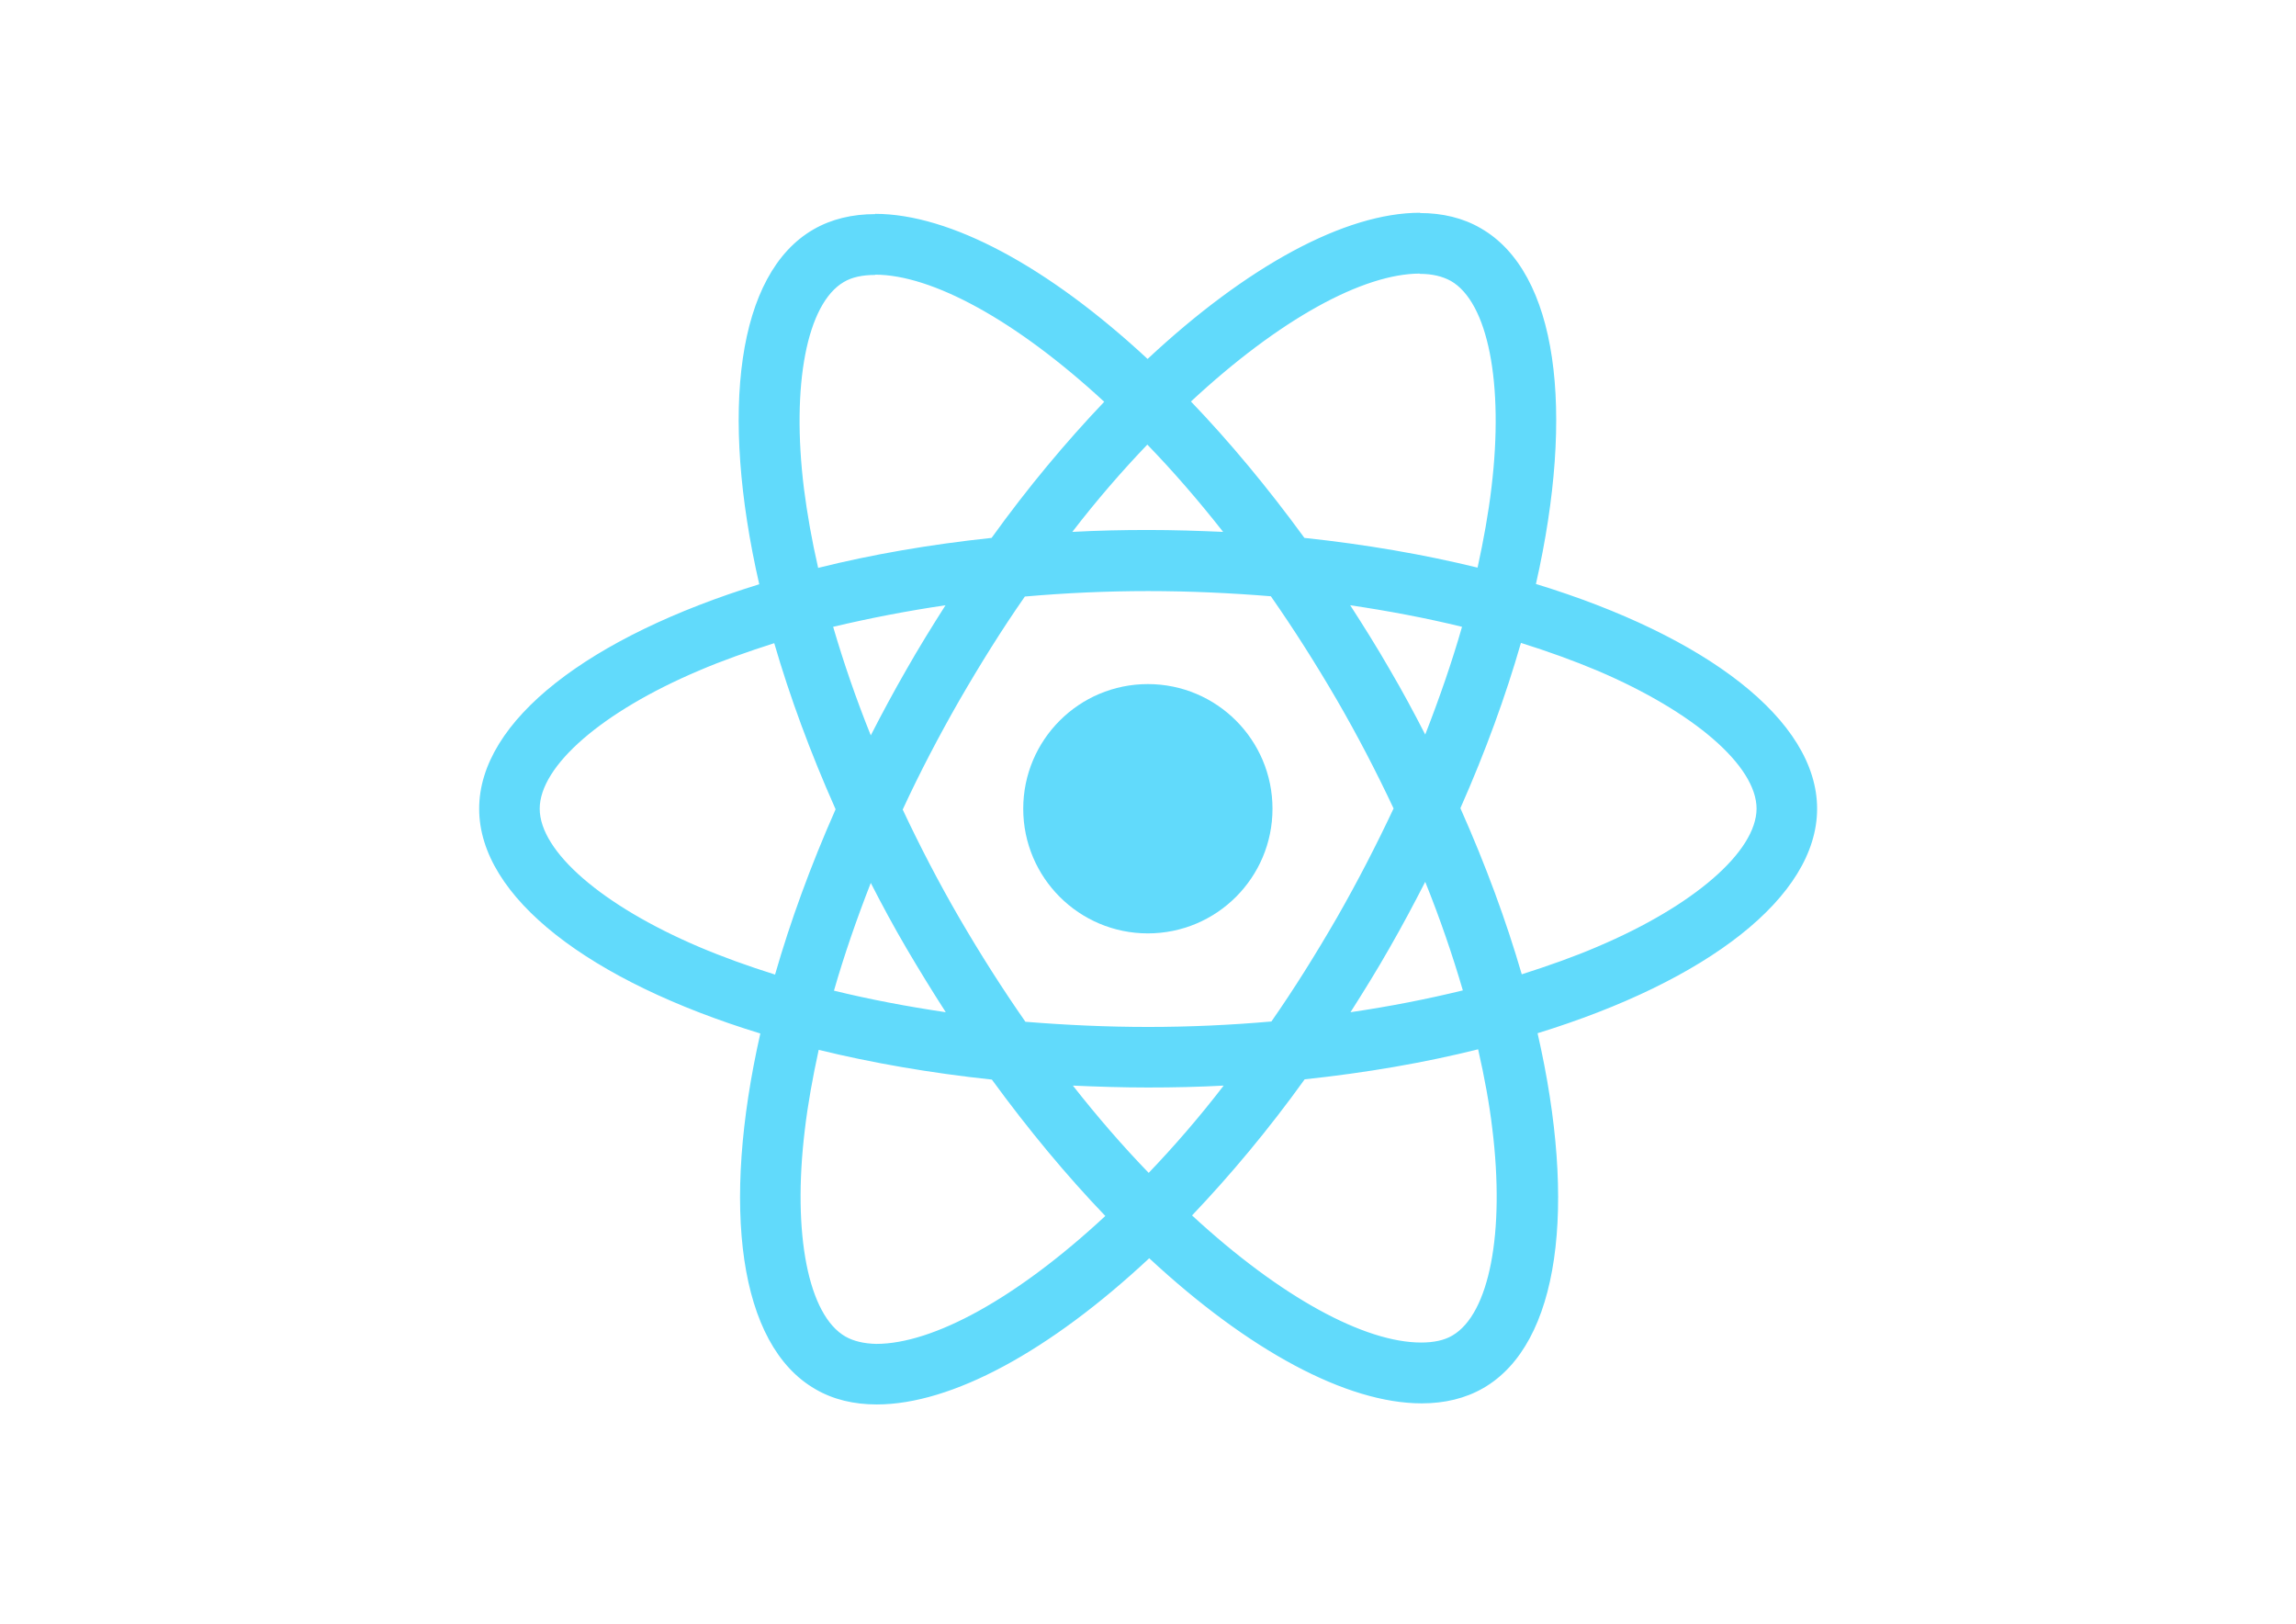
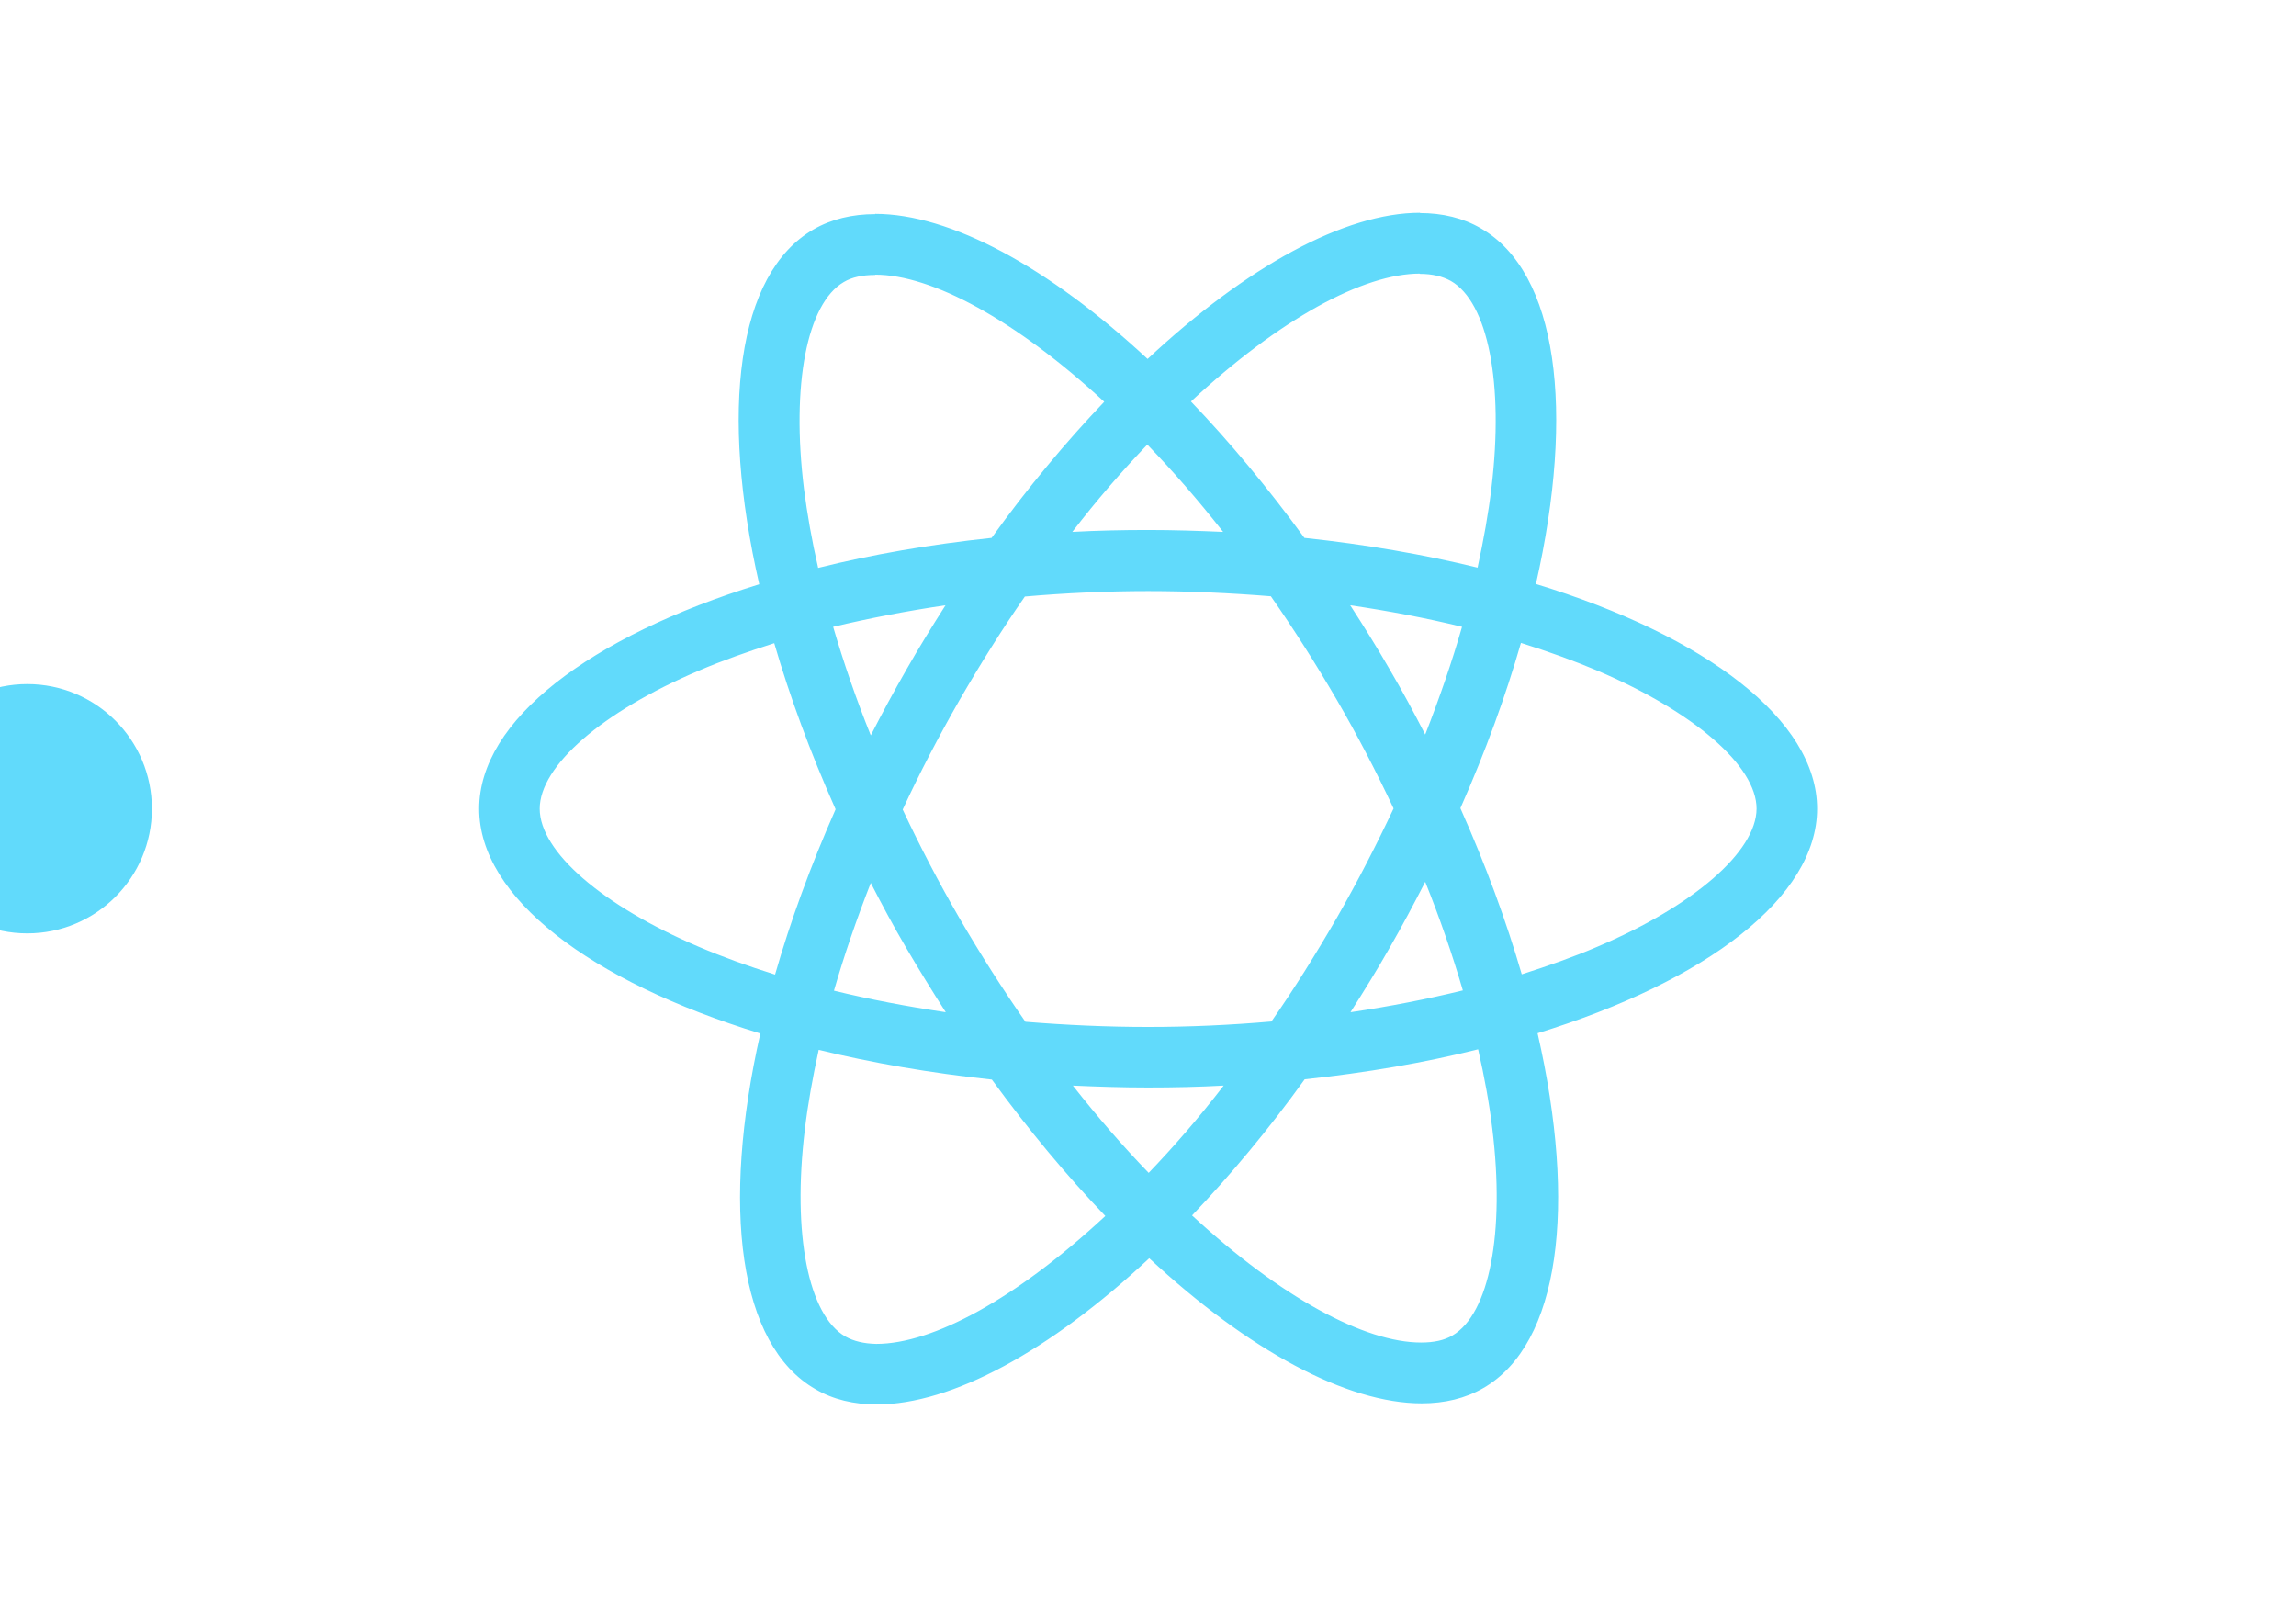
<svg xmlns="http://www.w3.org/2000/svg" viewBox="0 0 841.9 595.3">
  <g fill="#61DAFB">
    <path d="M666.3 296.5c0-32.5-40.7-63.3-103.1-82.4 14.4-63.6 8-114.2-20.2-130.4-6.5-3.8-14.1-5.6-22.4-5.6v22.3c4.6 0 8.3.9 11.4 2.6 13.6 7.8 19.5 37.5 14.9 75.7-1.1 9.4-2.9 19.3-5.1 29.4-19.6-4.8-41-8.5-63.5-10.9-13.5-18.5-27.5-35.3-41.6-50 32.6-30.3 63.2-46.9 84-46.9V78c-27.5 0-63.5 19.6-99.9 53.6-36.4-33.8-72.4-53.2-99.9-53.2v22.3c20.7 0 51.4 16.5 84 46.6-14 14.7-28 31.4-41.3 49.9-22.6 2.4-44 6.1-63.6 11-2.3-10-4-19.7-5.2-29-4.7-38.2 1.1-67.9 14.6-75.8 3-1.8 6.9-2.6 11.5-2.6V78.5c-8.4 0-16 1.8-22.6 5.6-28.1 16.2-34.4 66.7-19.9 130.1-62.2 19.2-102.7 49.9-102.7 82.3 0 32.5 40.7 63.3 103.1 82.4-14.4 63.6-8 114.2 20.2 130.4 6.5 3.8 14.1 5.6 22.5 5.6 27.5 0 63.5-19.6 99.9-53.6 36.4 33.8 72.4 53.2 99.9 53.2 8.4 0 16-1.8 22.6-5.6 28.1-16.2 34.4-66.7 19.9-130.1 62-19.1 102.5-49.9 102.5-82.3zm-130.2-66.7c-3.7 12.9-8.3 26.2-13.5 39.5-4.1-8-8.4-16-13.1-24-4.6-8-9.5-15.8-14.4-23.4 14.2 2.1 27.9 4.7 41 7.9zm-45.8 106.5c-7.8 13.5-15.8 26.3-24.1 38.2-14.9 1.3-30 2-45.2 2-15.1 0-30.2-.7-45-1.9-8.3-11.9-16.4-24.6-24.2-38-7.6-13.1-14.5-26.4-20.8-39.8 6.2-13.4 13.2-26.8 20.7-39.9 7.8-13.5 15.8-26.3 24.1-38.2 14.9-1.3 30-2 45.2-2 15.1 0 30.2.7 45 1.9 8.3 11.9 16.4 24.6 24.2 38 7.6 13.1 14.5 26.4 20.8 39.8-6.3 13.4-13.2 26.8-20.7 39.9zm32.3-13c5.4 13.4 10 26.8 13.8 39.8-13.1 3.2-26.9 5.9-41.2 8 4.9-7.7 9.8-15.6 14.4-23.7 4.6-8 8.9-16.1 13-24.1zM421.2 430c-9.3-9.6-18.6-20.3-27.8-32 9 .4 18.2.7 27.5.7 9.4 0 18.7-.2 27.8-.7-9 11.7-18.3 22.4-27.5 32zm-74.4-58.9c-14.2-2.1-27.9-4.7-41-7.9 3.7-12.9 8.3-26.2 13.5-39.5 4.1 8 8.4 16 13.1 24 4.7 8 9.5 15.8 14.4 23.4zM420.7 163c9.3 9.6 18.6 20.3 27.8 32-9-.4-18.2-.7-27.5-.7-9.4 0-18.7.2-27.8.7 9-11.7 18.3-22.4 27.5-32zm-74 58.9c-4.9 7.7-9.8 15.6-14.4 23.7-4.6 8-8.9 16-13 24-5.4-13.4-10-26.8-13.8-39.8 13.1-3.1 26.9-5.8 41.2-7.9zm-90.5 125.2c-35.4-15.1-58.3-34.9-58.3-50.6 0-15.7 22.9-35.6 58.3-50.6 8.6-3.7 18-7 27.7-10.1 5.7 19.6 13.2 40 22.5 60.9-9.2 20.8-16.6 41.1-22.2 60.6-9.9-3.1-19.3-6.5-28-10.2zM310 490c-13.6-7.8-19.5-37.5-14.9-75.7 1.1-9.4 2.9-19.3 5.1-29.4 19.6 4.8 41 8.5 63.5 10.9 13.5 18.5 27.5 35.3 41.6 50-32.6 30.3-63.2 46.9-84 46.9-4.5-.1-8.3-1-11.3-2.7zm237.2-76.2c4.7 38.2-1.1 67.9-14.6 75.8-3 1.8-6.9 2.6-11.5 2.6-20.7 0-51.4-16.5-84-46.6 14-14.7 28-31.4 41.3-49.9 22.6-2.4 44-6.1 63.6-11 2.3 10.1 4.1 19.8 5.2 29.1zm38.5-66.7c-8.6 3.7-18 7-27.7 10.1-5.7-19.6-13.2-40-22.5-60.9 9.2-20.8 16.6-41.1 22.2-60.6 9.9 3.1 19.3 6.5 28.1 10.2 35.4 15.1 58.3 34.9 58.3 50.6-.1 15.7-23 35.6-58.4 50.6zM320.8 78.4z" />
-     <circle cx="420.9" cy="296.5" r="45.7" />
+     <circle cx="10" cy="296.5" r="45.7" />
    <path d="M520.5 78.1z" />
  </g>
</svg>
